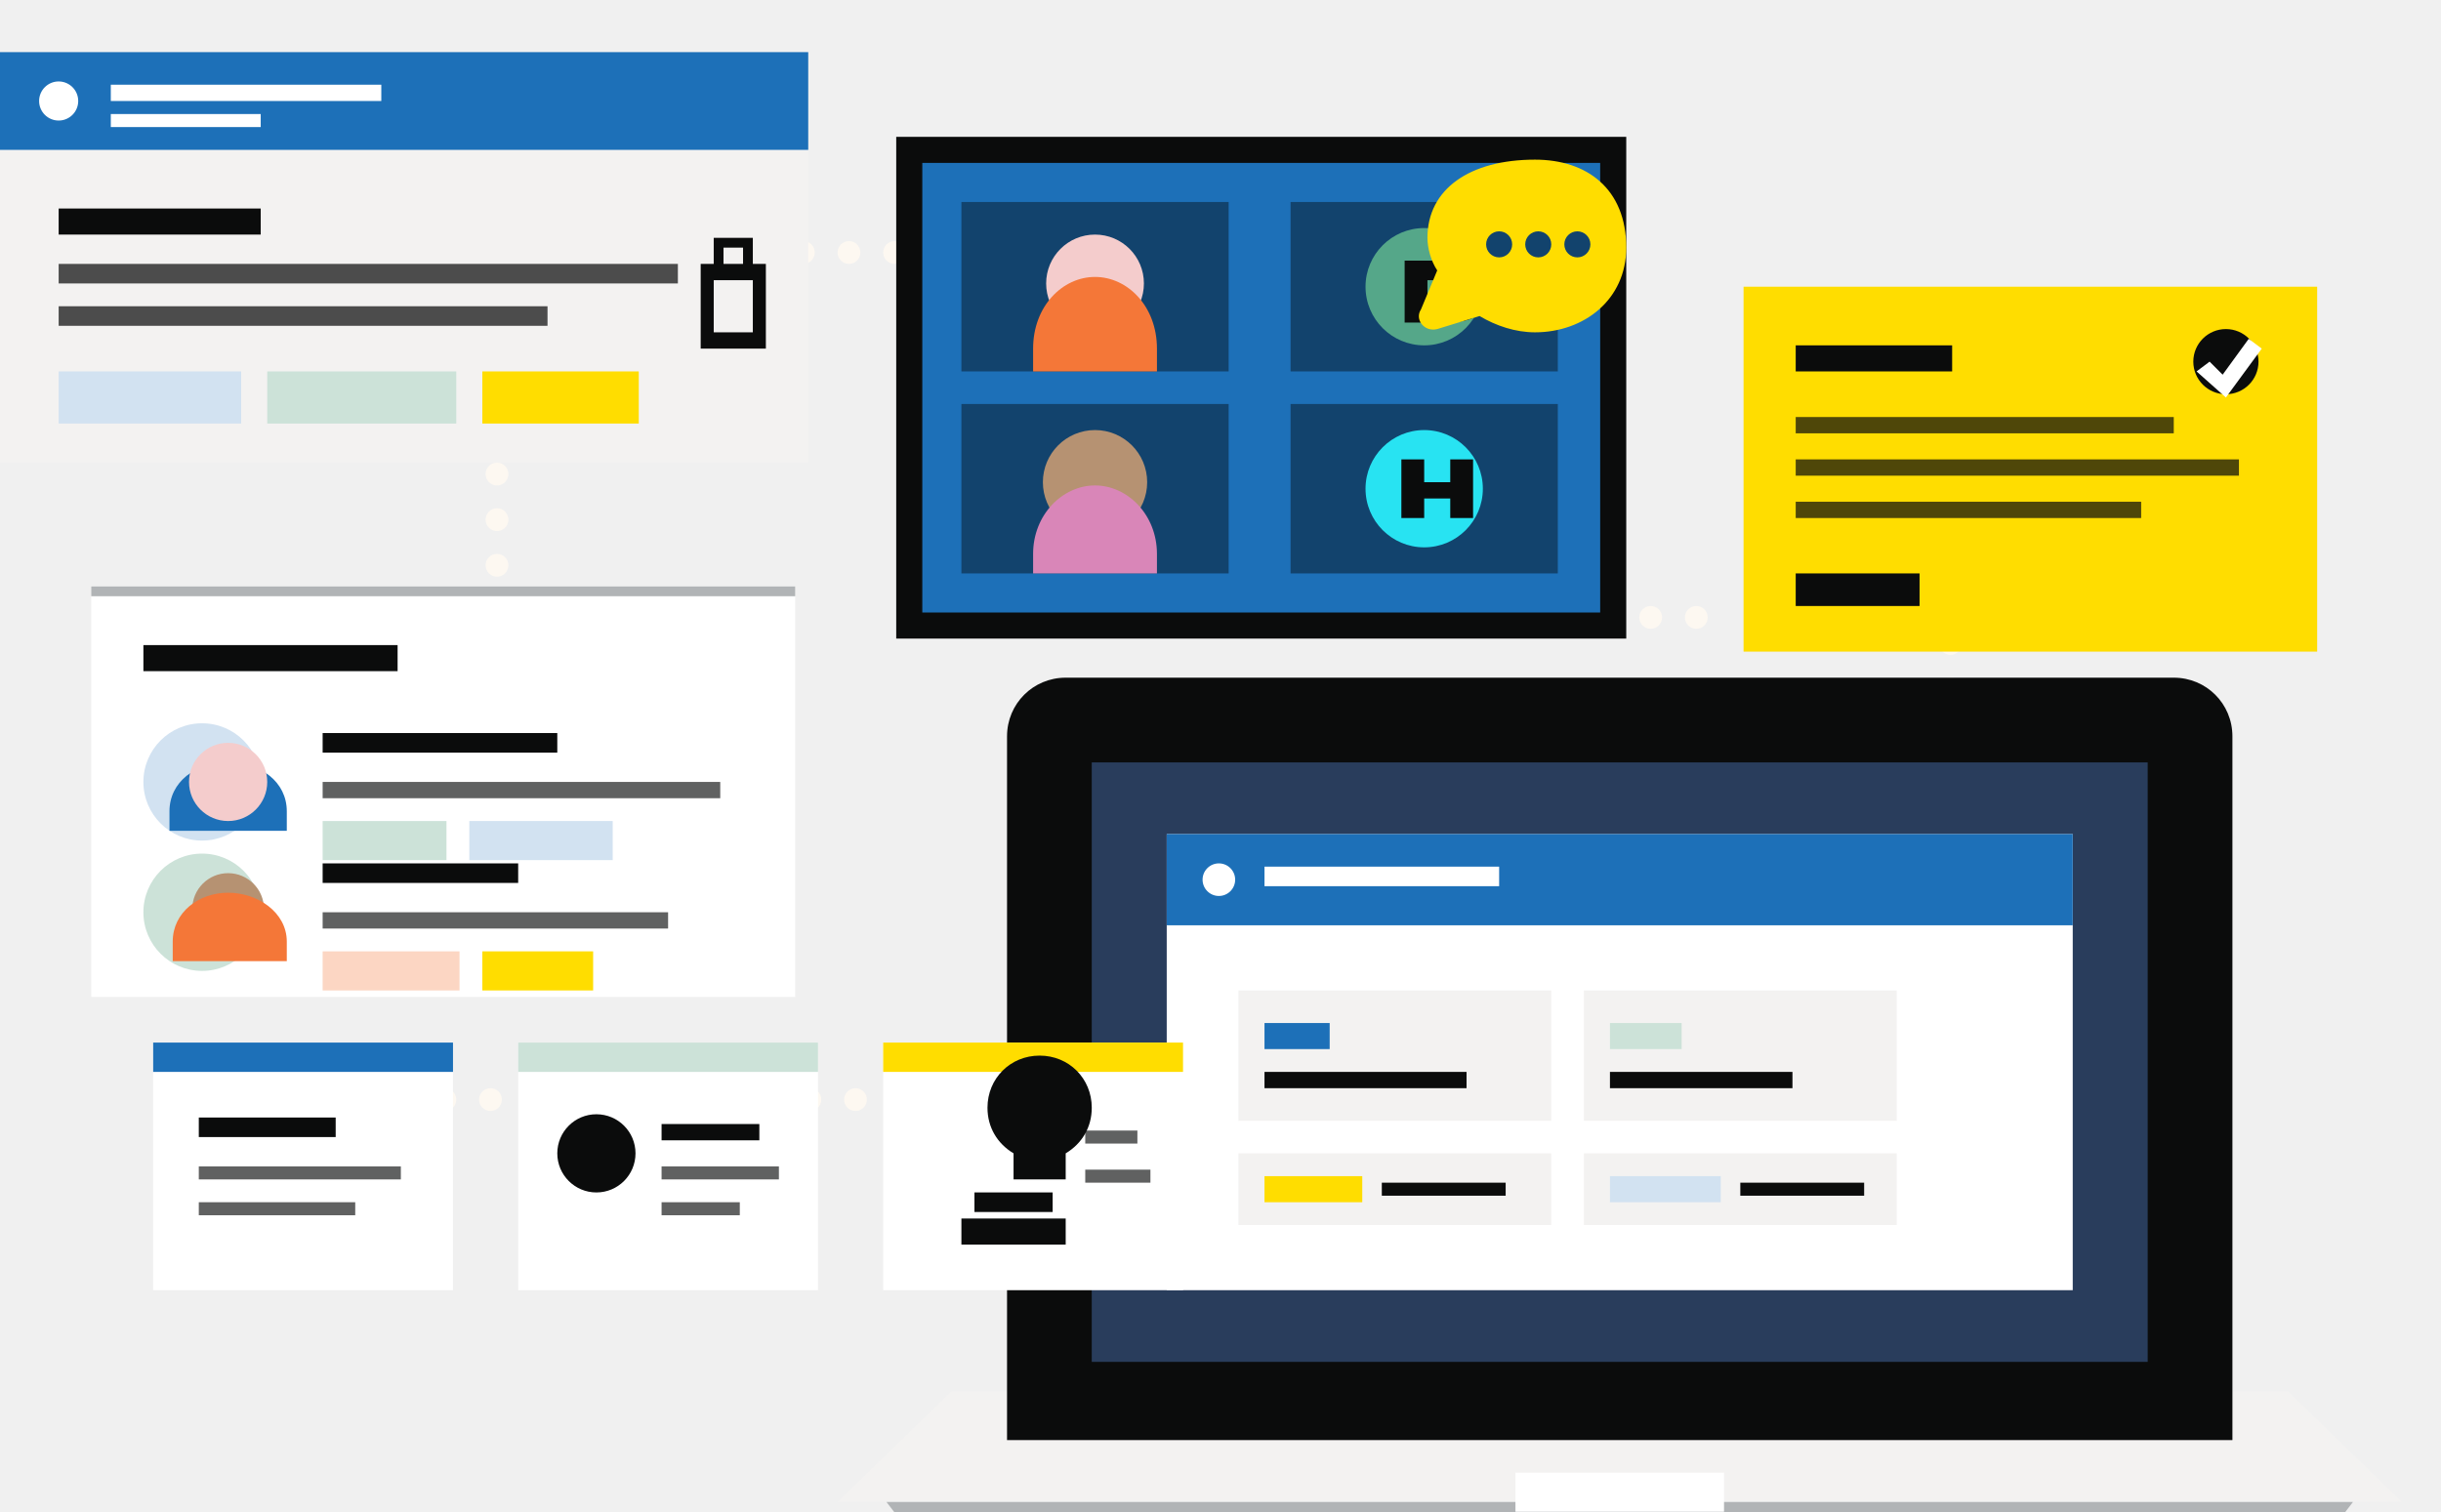
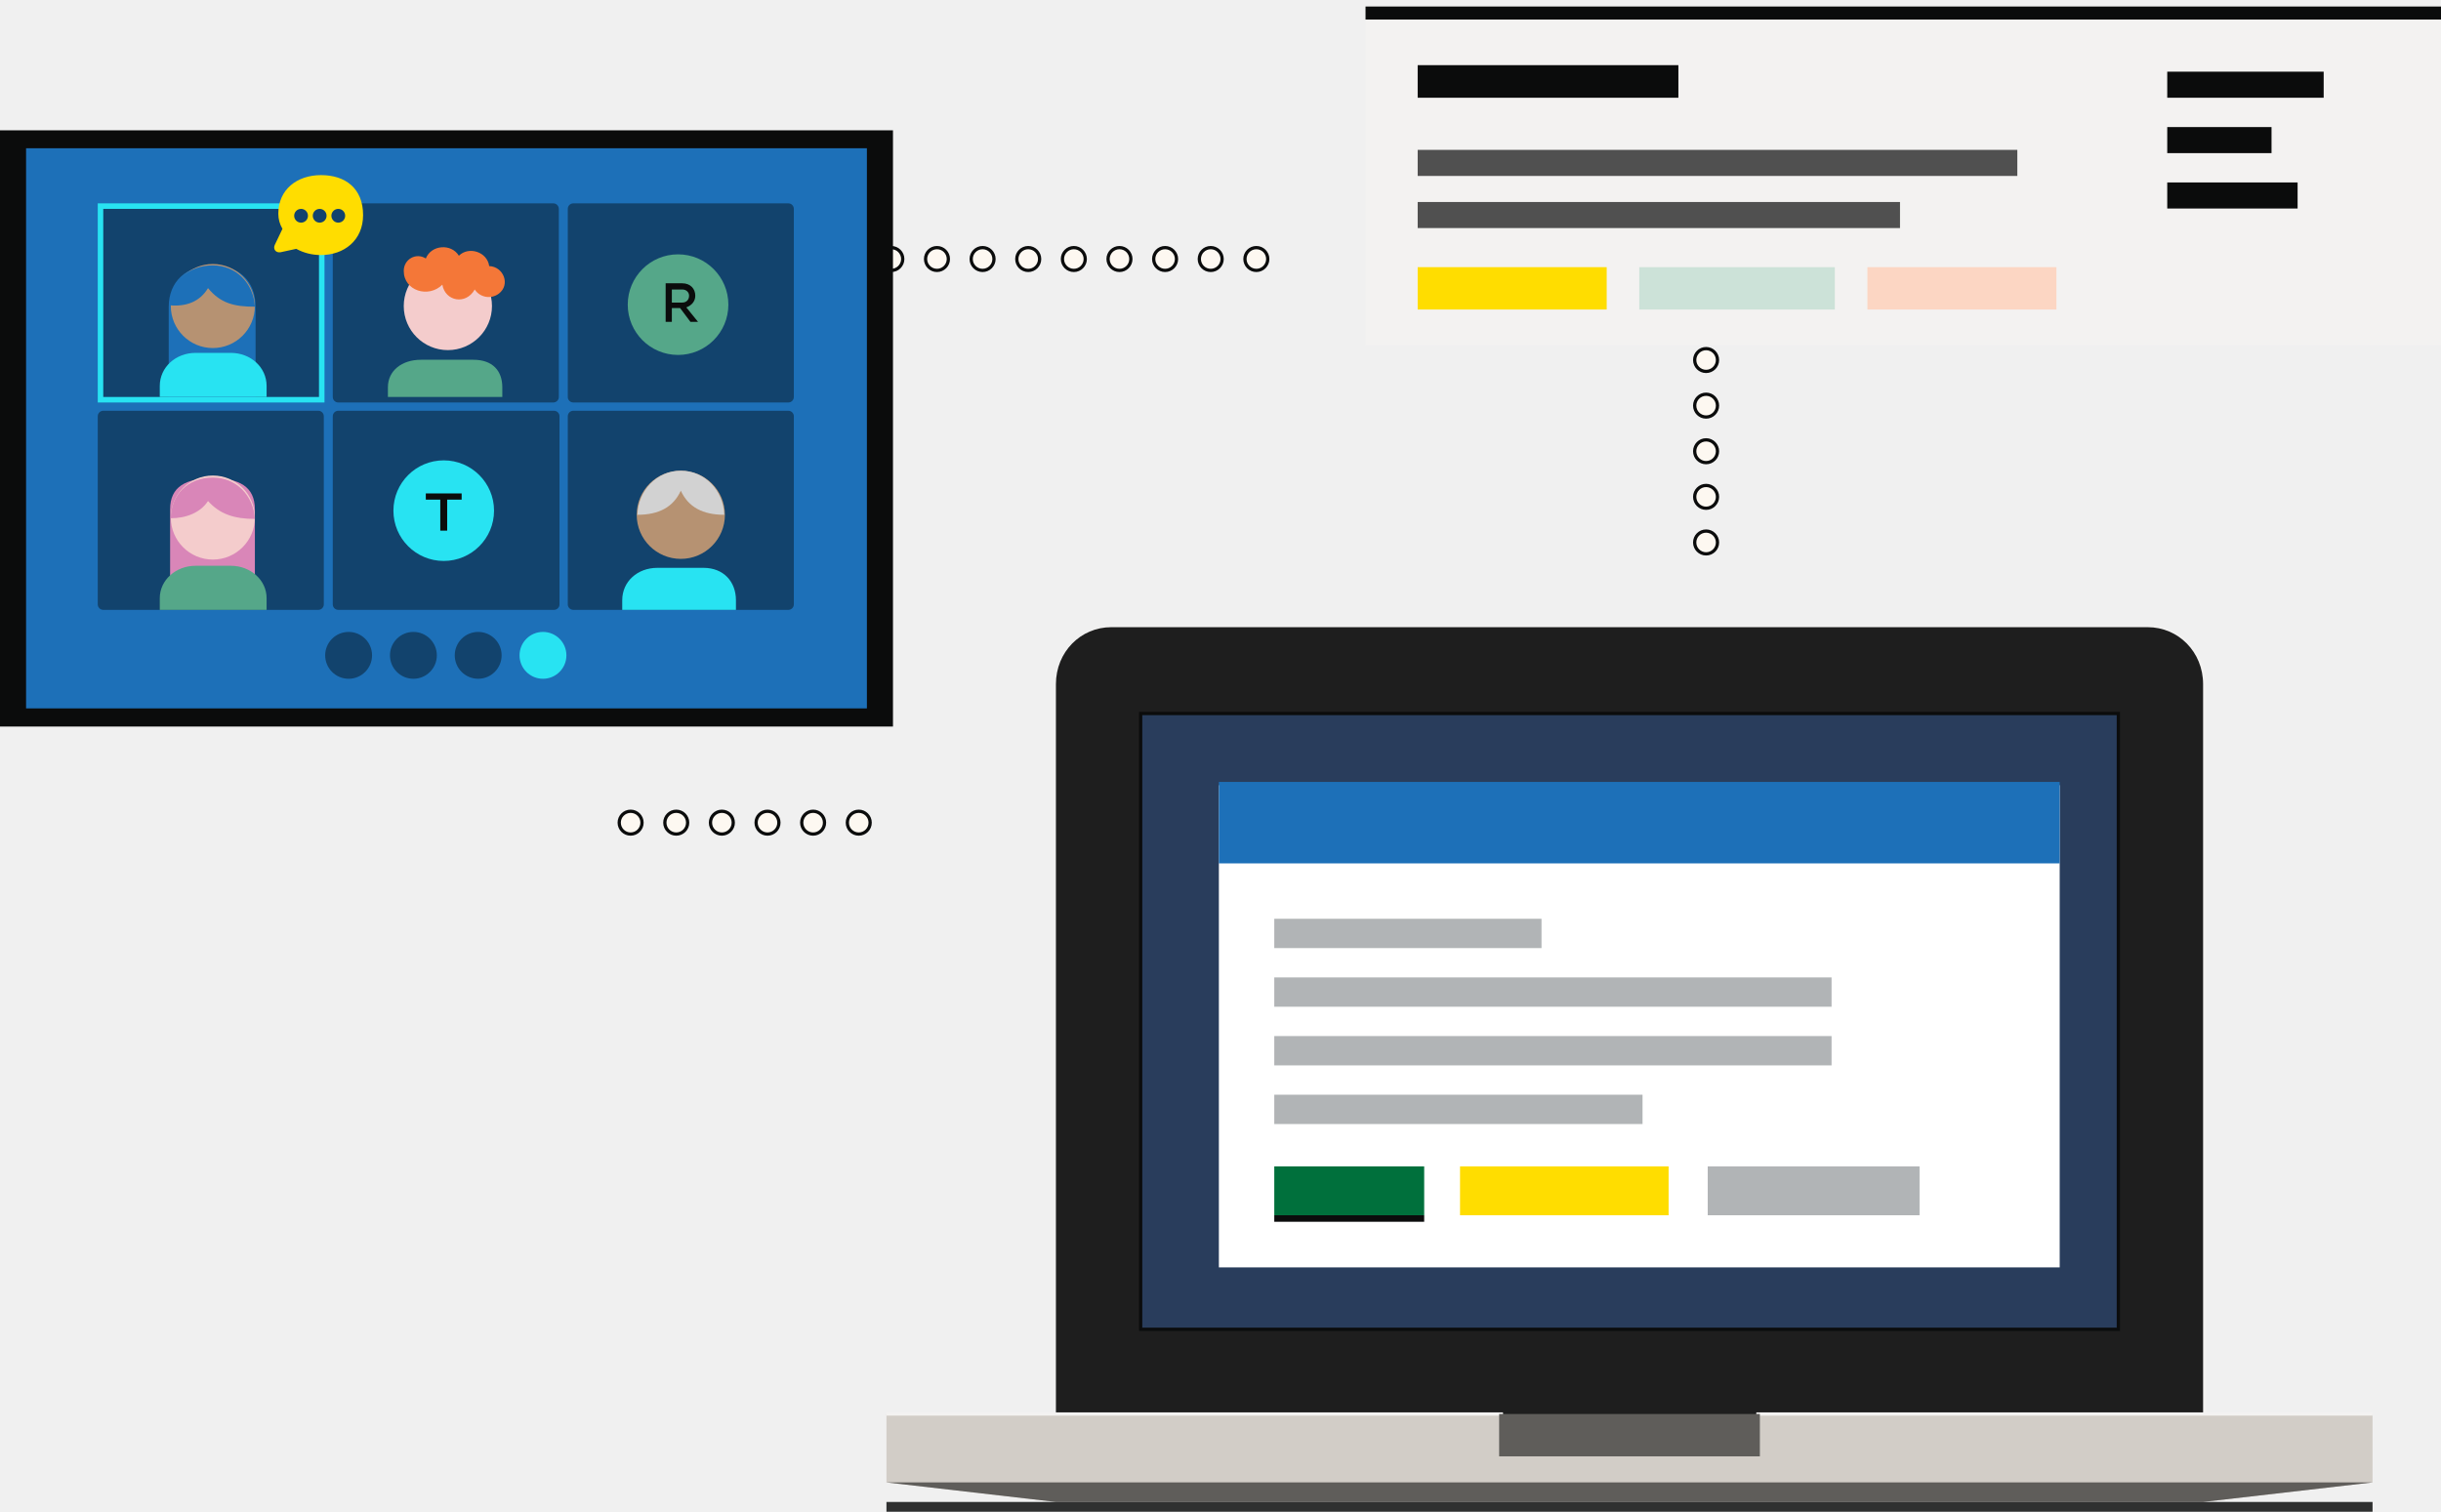
<svg xmlns="http://www.w3.org/2000/svg" width="749" height="464" viewBox="0 0 749 464" role="img" aria-hidden="true" focusable="false">
-   <g id="ResearchOps-home-illustration" fill="none" fill-rule="evenodd">
-     <g id="Workflow-connectors" fill="#FDF8F1" fill-rule="nonzero">
-       <g id="Connector-plan-to-session" transform="translate(243 74)">
-         <circle cx="3.5" cy="3.5" r="3.5" />
-         <circle cx="17.5" cy="3.5" r="3.5" />
-         <circle cx="31.5" cy="3.5" r="3.5" />
-         <circle cx="45.5" cy="3.5" r="3.5" />
-         <circle cx="59.5" cy="3.5" r="3.5" />
-         <circle cx="73.5" cy="3.5" r="3.5" />
-         <circle cx="87.5" cy="3.5" r="3.5" />
-         <circle cx="101.5" cy="3.5" r="3.5" />
-       </g>
-       <g id="Connector-plan-to-participants" transform="translate(149 128)">
-         <circle cx="3.5" cy="3.5" r="3.5" />
-         <circle cx="3.5" cy="17.5" r="3.5" />
-         <circle cx="3.5" cy="31.5" r="3.5" />
-         <circle cx="3.5" cy="45.5" r="3.5" />
-         <circle cx="3.5" cy="59.5" r="3.5" />
-       </g>
-       <g id="Connector-session-to-notes" transform="translate(405 186)">
-         <circle cx="3.5" cy="3.5" r="3.5" />
-         <circle cx="17.5" cy="3.5" r="3.5" />
-         <circle cx="31.5" cy="3.5" r="3.5" />
-         <circle cx="45.5" cy="3.5" r="3.5" />
-         <circle cx="59.5" cy="3.5" r="3.5" />
-         <circle cx="73.5" cy="3.5" r="3.5" />
-         <circle cx="87.5" cy="3.5" r="3.5" />
-         <circle cx="101.5" cy="3.5" r="3.5" />
-         <circle cx="115.5" cy="3.5" r="3.5" />
-       </g>
-       <g id="Connector-notes-to-dashboard" transform="translate(595 194)">
-         <circle cx="3.5" cy="3.5" r="3.5" />
-         <circle cx="3.5" cy="17.5" r="3.5" />
-         <circle cx="3.5" cy="31.5" r="3.5" />
-         <circle cx="3.5" cy="45.5" r="3.5" />
-         <circle cx="3.5" cy="59.5" r="3.5" />
-         <circle cx="3.5" cy="73.5" r="3.5" />
-       </g>
-       <g id="Connector-evidence-rail" transform="translate(105 334)">
+   <g id="ResearchOps-home-illustration" stroke="none" stroke-width="1" fill="none" fill-rule="evenodd">
+     <g id="ResearchOps-workflow-lines" fill="#FDF8F1" stroke="#0B0C0C" stroke-width="1" fill-rule="nonzero">
+       <g id="Line-plan-to-session" transform="translate(256 76)">
        <circle cx="3.5" cy="3.5" r="3.5" />
        <circle cx="17.5" cy="3.5" r="3.5" />
        <circle cx="31.5" cy="3.5" r="3.5" />
        <circle cx="45.5" cy="3.5" r="3.5" />
        <circle cx="59.5" cy="3.5" r="3.5" />
        <circle cx="73.5" cy="3.5" r="3.5" />
        <circle cx="87.5" cy="3.5" r="3.5" />
        <circle cx="101.5" cy="3.5" r="3.5" />
        <circle cx="115.5" cy="3.5" r="3.5" />
        <circle cx="129.5" cy="3.5" r="3.5" />
-         <circle cx="143.5" cy="3.5" r="3.5" />
-         <circle cx="157.5" cy="3.5" r="3.5" />
-         <circle cx="171.5" cy="3.5" r="3.5" />
-         <circle cx="185.5" cy="3.5" r="3.5" />
-         <circle cx="199.5" cy="3.5" r="3.5" />
-         <circle cx="213.5" cy="3.5" r="3.5" />
      </g>
-       <g id="Connector-rail-to-laptop" transform="translate(318 270)">
+       <g id="Line-plan-down" transform="translate(520 93)">
+         <circle cx="3.5" cy="3.5" r="3.5" />
        <circle cx="3.5" cy="17.5" r="3.5" />
        <circle cx="3.5" cy="31.5" r="3.5" />
        <circle cx="3.5" cy="45.5" r="3.5" />
        <circle cx="3.5" cy="59.5" r="3.5" />
+         <circle cx="3.5" cy="73.5" r="3.5" />
+       </g>
+       <g id="Line-session-to-laptop" transform="translate(190 249)">
+         <circle cx="3.5" cy="3.5" r="3.5" />
+         <circle cx="17.5" cy="3.5" r="3.5" />
+         <circle cx="31.5" cy="3.5" r="3.5" />
+         <circle cx="45.5" cy="3.5" r="3.5" />
+         <circle cx="59.5" cy="3.5" r="3.5" />
+         <circle cx="73.5" cy="3.5" r="3.5" />
      </g>
    </g>
-     <g id="Study-plan-card" transform="translate(0 16)" fill-rule="nonzero">
-       <rect fill="#F3F2F1" x="0" y="0" width="248" height="126" />
-       <rect fill="#1D70B8" x="0" y="0" width="248" height="30" />
-       <circle fill="#FFFFFF" cx="18" cy="15" r="6" />
-       <rect fill="#FFFFFF" x="34" y="10" width="83" height="5" />
-       <rect fill="#FFFFFF" x="34" y="19" width="46" height="4" />
-       <rect fill="#0B0C0C" x="18" y="48" width="62" height="8" />
-       <rect fill="#0B0C0C" opacity="0.72" x="18" y="65" width="190" height="6" />
-       <rect fill="#0B0C0C" opacity="0.72" x="18" y="78" width="150" height="6" />
-       <rect fill="#D2E2F1" x="18" y="98" width="56" height="16" />
-       <rect fill="#CCE2D8" x="82" y="98" width="58" height="16" />
-       <rect fill="#FFDD00" x="148" y="98" width="48" height="16" />
-       <path fill="#0B0C0C" d="M219 57h12v8h-3v-5h-6v5h-3v-8zm-4 8h20v26h-20V65zm4 5v16h12V70h-12z" />
-     </g>
-     <g id="Participant-operations-card" transform="translate(28 180)" fill-rule="nonzero">
-       <rect fill="#FFFFFF" x="0" y="0" width="216" height="126" />
-       <rect fill="#B1B4B6" x="0" y="0" width="216" height="3" />
-       <rect fill="#0B0C0C" x="16" y="18" width="78" height="8" />
-       <g id="Participant-row-1" transform="translate(16 42)">
-         <circle fill="#D2E2F1" cx="18" cy="18" r="18" />
-         <path fill="#1D70B8" d="M8 33v-6c0-9 8-15 18-15s18 6 18 15v6H8z" />
-         <circle fill="#F4CCCC" cx="26" cy="18" r="12" />
-         <rect fill="#0B0C0C" x="55" y="3" width="72" height="6" />
-         <rect fill="#0B0C0C" opacity="0.65" x="55" y="18" width="122" height="5" />
-         <rect fill="#CCE2D8" x="55" y="30" width="38" height="12" />
-         <rect fill="#D2E2F1" x="100" y="30" width="44" height="12" />
-       </g>
-       <g id="Participant-row-2" transform="translate(16 82)">
-         <circle fill="#CCE2D8" cx="18" cy="18" r="18" />
-         <circle fill="#B69272" cx="26" cy="17" r="11" />
-         <path fill="#F47738" d="M9 33v-6c0-9 8-15 17-15s18 6 18 15v6H9z" />
-         <rect fill="#0B0C0C" x="55" y="3" width="60" height="6" />
-         <rect fill="#0B0C0C" opacity="0.65" x="55" y="18" width="106" height="5" />
-         <rect fill="#FCD6C3" x="55" y="30" width="42" height="12" />
-         <rect fill="#FFDD00" x="104" y="30" width="34" height="12" />
+     <g id="ResearchOps-plan-card" transform="translate(419 2)" fill-rule="nonzero">
+       <rect id="Plan-card-background" fill="#F3F2F1" x="0" y="0" width="330" height="104" />
+       <rect id="Plan-card-top-rule" fill="#0B0C0C" x="0" y="0" width="330" height="4" />
+       <rect id="Plan-card-title" fill="#0B0C0C" x="16" y="18" width="80" height="10" />
+       <rect id="Plan-card-body-1" fill="#0B0C0C" opacity="0.7" x="16" y="44" width="184" height="8" />
+       <rect id="Plan-card-body-2" fill="#0B0C0C" opacity="0.7" x="16" y="60" width="148" height="8" />
+       <rect id="Plan-card-project" fill="#FFDD00" x="16" y="80" width="58" height="13" />
+       <rect id="Plan-card-recruit" fill="#CCE2D8" x="84" y="80" width="60" height="13" />
+       <rect id="Plan-card-session" fill="#FCD6C3" x="154" y="80" width="58" height="13" />
+       <g id="Plan-card-operations-mark" transform="translate(246 20)" fill="#0B0C0C">
+         <rect x="0" y="0" width="48" height="8" />
+         <rect x="0" y="17" width="32" height="8" />
+         <rect x="0" y="34" width="40" height="8" />
      </g>
    </g>
-     <g id="Moderated-session-panel" transform="translate(275 42)" fill-rule="nonzero">
-       <rect fill="#0B0C0C" x="0" y="0" width="224" height="154" />
-       <rect fill="#1D70B8" x="8" y="8" width="208" height="138" />
-       <g transform="translate(20 20)">
-         <rect fill="#12436D" x="0" y="0" width="82" height="52" />
-         <circle fill="#F4CCCC" cx="41" cy="25" r="15" />
-         <path fill="#F47738" d="M22 52v-7c0-13 9-22 19-22s19 9 19 22v7H22z" />
+     <g id="Research-session-window" class="repository-research-session" transform="translate(0 40)" fill-rule="nonzero">
+       <polygon id="Session-window-frame" fill="#0B0C0C" points="0 0 274 0 274 183 0 183" />
+       <g id="Session-trace" transform="translate(8 5.5) scale(0.211475)">
+         <rect fill="#1D70B8" x="0" y="0" width="1220" height="813" />
+         <rect fill="#28E3F2" x="104" y="80" width="329" height="289" />
+         <rect fill="#12436D" x="112" y="88" width="313" height="273" />
+         <rect fill="#12436D" x="445" y="80" width="328" height="289" rx="8" />
+         <rect fill="#12436D" x="786" y="80" width="328" height="289" rx="8" />
+         <rect fill="#12436D" x="104" y="381" width="328" height="289" rx="8" />
+         <rect fill="#12436D" x="445" y="381" width="329" height="289" rx="8" />
+         <rect fill="#12436D" x="786" y="381" width="328" height="289" rx="8" />
+         <g id="Session-participant-selected">
+           <path fill="#1D70B8" d="M207 361V230c0-36 25-60 64-60s62 24 62 60v131H207z" />
+           <circle fill="#B69272" cx="271" cy="229" r="61" />
+           <path fill="#1D70B8" d="M209 228c23 2 43-5 55-25 18 22 38 27 68 27-2-35-28-60-61-60-36 0-62 24-62 58z" />
+           <path fill="#28E3F2" d="M194 361v-16c0-27 23-48 52-48h51c29 0 52 21 52 48v16H194z" />
+         </g>
+         <g id="Session-participant-facilitator">
+           <circle fill="#F4CCCC" cx="612" cy="229" r="64" />
+           <path fill="#F47738" d="M548 178c0-17 18-27 32-18 8-20 37-22 48-4 14-14 41-6 44 15 21 1 31 27 14 40-12 9-28 5-35-6-13 23-43 17-47-7-20 20-56 9-56-20z" />
+           <path fill="#55A789" d="M525 361v-14c0-24 20-40 48-40h76c28 0 42 16 42 40v14H525z" />
+         </g>
+         <g id="Session-researcher-initial">
+           <circle fill="#55A789" cx="946" cy="227" r="73" />
+           <path fill="#0B0C0C" d="M928 252v-56h24c12 0 19 8 19 18 0 8-5 14-13 17l17 21h-11l-15-20h-12v20h-9zm9-28h15c6 0 10-4 10-10 0-5-4-9-10-9h-15v19z" />
+         </g>
+         <g id="Session-participant-bottom-left">
+           <path fill="#D986B8" d="M209 631V524c0-33 23-45 62-45 38 0 61 12 61 45v107H209z" />
+           <circle fill="#F4CCCC" cx="271" cy="536" r="61" />
+           <path fill="#D986B8" d="M210 537c22 0 43-8 54-25 17 19 38 26 68 26-2-34-27-60-61-60-36 0-61 25-61 59z" />
+           <path fill="#55A789" d="M194 670v-17c0-26 23-47 52-47h51c29 0 52 21 52 47v17H194z" />
+         </g>
+         <g id="Session-team-initial">
+           <circle fill="#28E3F2" cx="606" cy="526" r="73" />
+           <path fill="#0B0C0C" d="M601 555v-45h-21v-9h52v9h-21v45h-10z" />
+         </g>
+         <g id="Session-participant-bottom-right">
+           <circle fill="#B69272" cx="950" cy="532" r="64" />
+           <path fill="#D2D2D2" d="M887 532c1-35 28-64 63-64s62 29 63 64c-31 0-52-11-63-35-11 24-32 35-63 35z" />
+           <path fill="#28E3F2" d="M865 670v-14c0-27 22-47 51-47h67c29 0 47 20 47 47v14H865z" />
+         </g>
+         <g id="Session-speech-bubble">
+           <path fill="#FFDD00" d="M428 39c35 0 61 19 61 58 0 37-28 58-61 58-13 0-25-3-36-9l-23 5c-7 1-11-5-8-11l11-23c-4-7-6-14-6-22 0-35 27-56 62-56z" />
+           <circle fill="#12436D" cx="399" cy="98" r="10" />
+           <circle fill="#12436D" cx="426" cy="98" r="10" />
+           <circle fill="#12436D" cx="453" cy="98" r="10" />
+         </g>
+         <circle fill="#12436D" cx="468" cy="736" r="34" />
+         <circle fill="#12436D" cx="562" cy="736" r="34" />
+         <circle fill="#12436D" cx="656" cy="736" r="34" />
+         <circle fill="#28E3F2" cx="750" cy="736" r="34" />
      </g>
-       <g transform="translate(121 20)">
-         <rect fill="#12436D" x="0" y="0" width="82" height="52" />
-         <circle fill="#55A789" cx="41" cy="26" r="18" />
-         <path fill="#0B0C0C" d="M35 36V18h13c8 0 13 4 13 10s-5 9-13 9H35zm7-6h6c4 0 6-1 6-3s-2-3-6-3h-6v6z" />
+     </g>
+     <g id="Laptop" class="repository-laptop" transform="translate(272 192)" fill-rule="nonzero">
+       <polygon id="Laptop-spacer" fill="#FFFFFF" points="170 227 281 227 281 260 170 260" />
+       <path id="Laptop-outline-highlight" fill="#F3F2F1" d="M405 251h-1V18c0-9.1-7.4-16.5-16.5-16.5h-318C60.4 1.5 53 8.9 53 18v233h-1V18C52.1 8.4 59.9 0.1 69.5 0h318C397.1 0.1 404.9 8.4 405 18v233z" />
+       <path id="Laptop-frame" fill="#1E1E1E" d="M52 251V18C52 8.1 59.6 0.5 69 0.5h318C396.4 0.5 404 8.1 404 18v233" />
+       <polygon id="Screen-background" fill="#293D5C" points="78 27 378 27 378 216 78 216" />
+       <path id="Screen-border" fill="#0B0C0C" d="M378.5 216.5h-301v-190h301v190zm-300-1h299v-188h-299v188z" />
+       <g id="Repository-service-page" class="repository-screen" transform="translate(102 48)">
+         <polygon fill="#FFFFFF" points="0 1 258 1 258 149 0 149" />
+         <polygon fill="#1D70B8" points="0 0 258 0 258 25 0 25" />
+         <rect fill="#B1B4B6" x="17" y="42" width="82" height="9" />
+         <rect fill="#B1B4B6" x="17" y="60" width="171" height="9" />
+         <rect fill="#B1B4B6" x="17" y="78" width="171" height="9" />
+         <rect fill="#B1B4B6" x="17" y="96" width="113" height="9" />
+         <rect fill="#00703C" x="17" y="118" width="46" height="15" />
+         <rect fill="#0B0C0C" x="17" y="133" width="46" height="2" />
+         <rect fill="#FFDD00" x="74" y="118" width="64" height="15" />
+         <rect fill="#B1B4B6" x="150" y="118" width="65" height="15" />
      </g>
-       <g transform="translate(20 82)">
-         <rect fill="#12436D" x="0" y="0" width="82" height="52" />
-         <circle fill="#B69272" cx="41" cy="24" r="16" />
-         <path fill="#D986B8" d="M22 52v-6c0-12 9-21 19-21s19 9 19 21v6H22z" />
-       </g>
-       <g transform="translate(121 82)">
-         <rect fill="#12436D" x="0" y="0" width="82" height="52" />
-         <circle fill="#28E3F2" cx="41" cy="26" r="18" />
-         <path fill="#0B0C0C" d="M34 35V17h7v7h8v-7h7v18h-7v-6h-8v6h-7z" />
-       </g>
-       <path fill="#FFDD00" d="M196 7c16 0 28 9 28 27 0 16-13 26-28 26-6 0-12-2-17-5l-13 4c-4 1-7-3-5-6l5-12c-2-3-3-7-3-10 0-15 13-24 33-24z" />
-       <circle fill="#12436D" cx="185" cy="33" r="4" />
-       <circle fill="#12436D" cx="197" cy="33" r="4" />
-       <circle fill="#12436D" cx="209" cy="33" r="4" />
-     </g>
-     <g id="Live-notes-card" transform="translate(535 88)" fill-rule="nonzero">
-       <rect fill="#FFDD00" x="0" y="0" width="176" height="112" />
-       <rect fill="#0B0C0C" x="16" y="18" width="48" height="8" />
-       <rect fill="#0B0C0C" opacity="0.72" x="16" y="40" width="116" height="5" />
-       <rect fill="#0B0C0C" opacity="0.72" x="16" y="53" width="136" height="5" />
-       <rect fill="#0B0C0C" opacity="0.72" x="16" y="66" width="106" height="5" />
-       <rect fill="#0B0C0C" x="16" y="88" width="38" height="10" />
-       <circle fill="#0B0C0C" cx="148" cy="23" r="10" />
-       <path fill="#FFFFFF" d="M143 23l4 4 8-11 4 3-11 15-9-8 4-3z" />
-     </g>
-     <g id="ResearchOps-laptop" transform="translate(292 208)" fill-rule="nonzero">
-       <path fill="#F3F2F1" d="M0 219h410l35 34H-35z" />
-       <path fill="#0B0C0C" d="M35 0h340c10 0 18 8 18 18v216H17V18C17 8 25 0 35 0z" />
-       <rect fill="#293D5C" x="43" y="26" width="324" height="184" />
-       <rect fill="#FFFFFF" x="66" y="48" width="278" height="140" />
-       <rect fill="#1D70B8" x="66" y="48" width="278" height="28" />
-       <circle fill="#FFFFFF" cx="82" cy="62" r="5" />
-       <rect fill="#FFFFFF" x="96" y="58" width="72" height="6" />
-       <rect fill="#F3F2F1" x="88" y="96" width="96" height="40" />
-       <rect fill="#F3F2F1" x="194" y="96" width="96" height="40" />
-       <rect fill="#F3F2F1" x="88" y="146" width="96" height="22" />
-       <rect fill="#F3F2F1" x="194" y="146" width="96" height="22" />
-       <rect fill="#1D70B8" x="96" y="106" width="20" height="8" />
-       <rect fill="#0B0C0C" x="96" y="121" width="62" height="5" />
-       <rect fill="#CCE2D8" x="202" y="106" width="22" height="8" />
-       <rect fill="#0B0C0C" x="202" y="121" width="56" height="5" />
-       <rect fill="#FFDD00" x="96" y="153" width="30" height="8" />
-       <rect fill="#0B0C0C" x="132" y="155" width="38" height="4" />
-       <rect fill="#D2E2F1" x="202" y="153" width="34" height="8" />
-       <rect fill="#0B0C0C" x="242" y="155" width="38" height="4" />
-       <path fill="#B1B4B6" d="M-20 253h450l-20 26H0z" />
-       <rect fill="#FFFFFF" x="173" y="244" width="64" height="12" />
-     </g>
-     <g id="Evidence-trail-cards" transform="translate(47 320)" fill-rule="nonzero">
-       <g id="Trail-card-notes">
-         <rect fill="#FFFFFF" x="0" y="0" width="92" height="76" />
-         <rect fill="#1D70B8" x="0" y="0" width="92" height="9" />
-         <rect fill="#0B0C0C" x="14" y="23" width="42" height="6" />
-         <rect fill="#0B0C0C" opacity="0.65" x="14" y="38" width="62" height="4" />
-         <rect fill="#0B0C0C" opacity="0.65" x="14" y="49" width="48" height="4" />
-       </g>
-       <g id="Trail-card-evidence" transform="translate(112 0)">
-         <rect fill="#FFFFFF" x="0" y="0" width="92" height="76" />
-         <rect fill="#CCE2D8" x="0" y="0" width="92" height="9" />
-         <circle fill="#0B0C0C" cx="24" cy="34" r="12" />
-         <rect fill="#0B0C0C" x="44" y="25" width="30" height="5" />
-         <rect fill="#0B0C0C" opacity="0.65" x="44" y="38" width="36" height="4" />
-         <rect fill="#0B0C0C" opacity="0.65" x="44" y="49" width="24" height="4" />
-       </g>
-       <g id="Trail-card-insight" transform="translate(224 0)">
-         <rect fill="#FFFFFF" x="0" y="0" width="92" height="76" />
-         <rect fill="#FFDD00" x="0" y="0" width="92" height="9" />
-         <path fill="#0B0C0C" d="M24 54h32v8H24zm4-8h24v6H28zm4-26c0-9 7-16 16-16s16 7 16 16c0 6-3 11-8 14v8H40v-8c-5-3-8-8-8-14z" />
-         <rect fill="#0B0C0C" opacity="0.65" x="62" y="27" width="16" height="4" />
-         <rect fill="#0B0C0C" opacity="0.65" x="62" y="39" width="20" height="4" />
-       </g>
+       <path id="Laptop-base" fill="#D2CDC7" d="M260 250h-64c-3.8 0-7-4.1-7.3-8H0v21l52 6h352l52-6v-21H267.4c-0.3 4.1-3.4 8-7.4 8z" />
+       <polygon id="Laptop-base-shadow" fill="#5F5D5A" points="0 263 52 269 404 269 456 263" />
+       <path id="Laptop-base-rule" stroke="#F3F2F1" d="M456 242H267.4c-0.2 4.1-3.3 8-7.4 8h-64c-3.8 0-7-4.1-7.3-8H0" />
+       <polygon id="Laptop-keyboard" fill="#5F5D5A" points="188 242 268 242 268 255 188 255" />
+       <polygon id="Laptop-shadow" fill="#2F3030" points="0 269 456 269 456 272 0 272" />
    </g>
  </g>
</svg>
